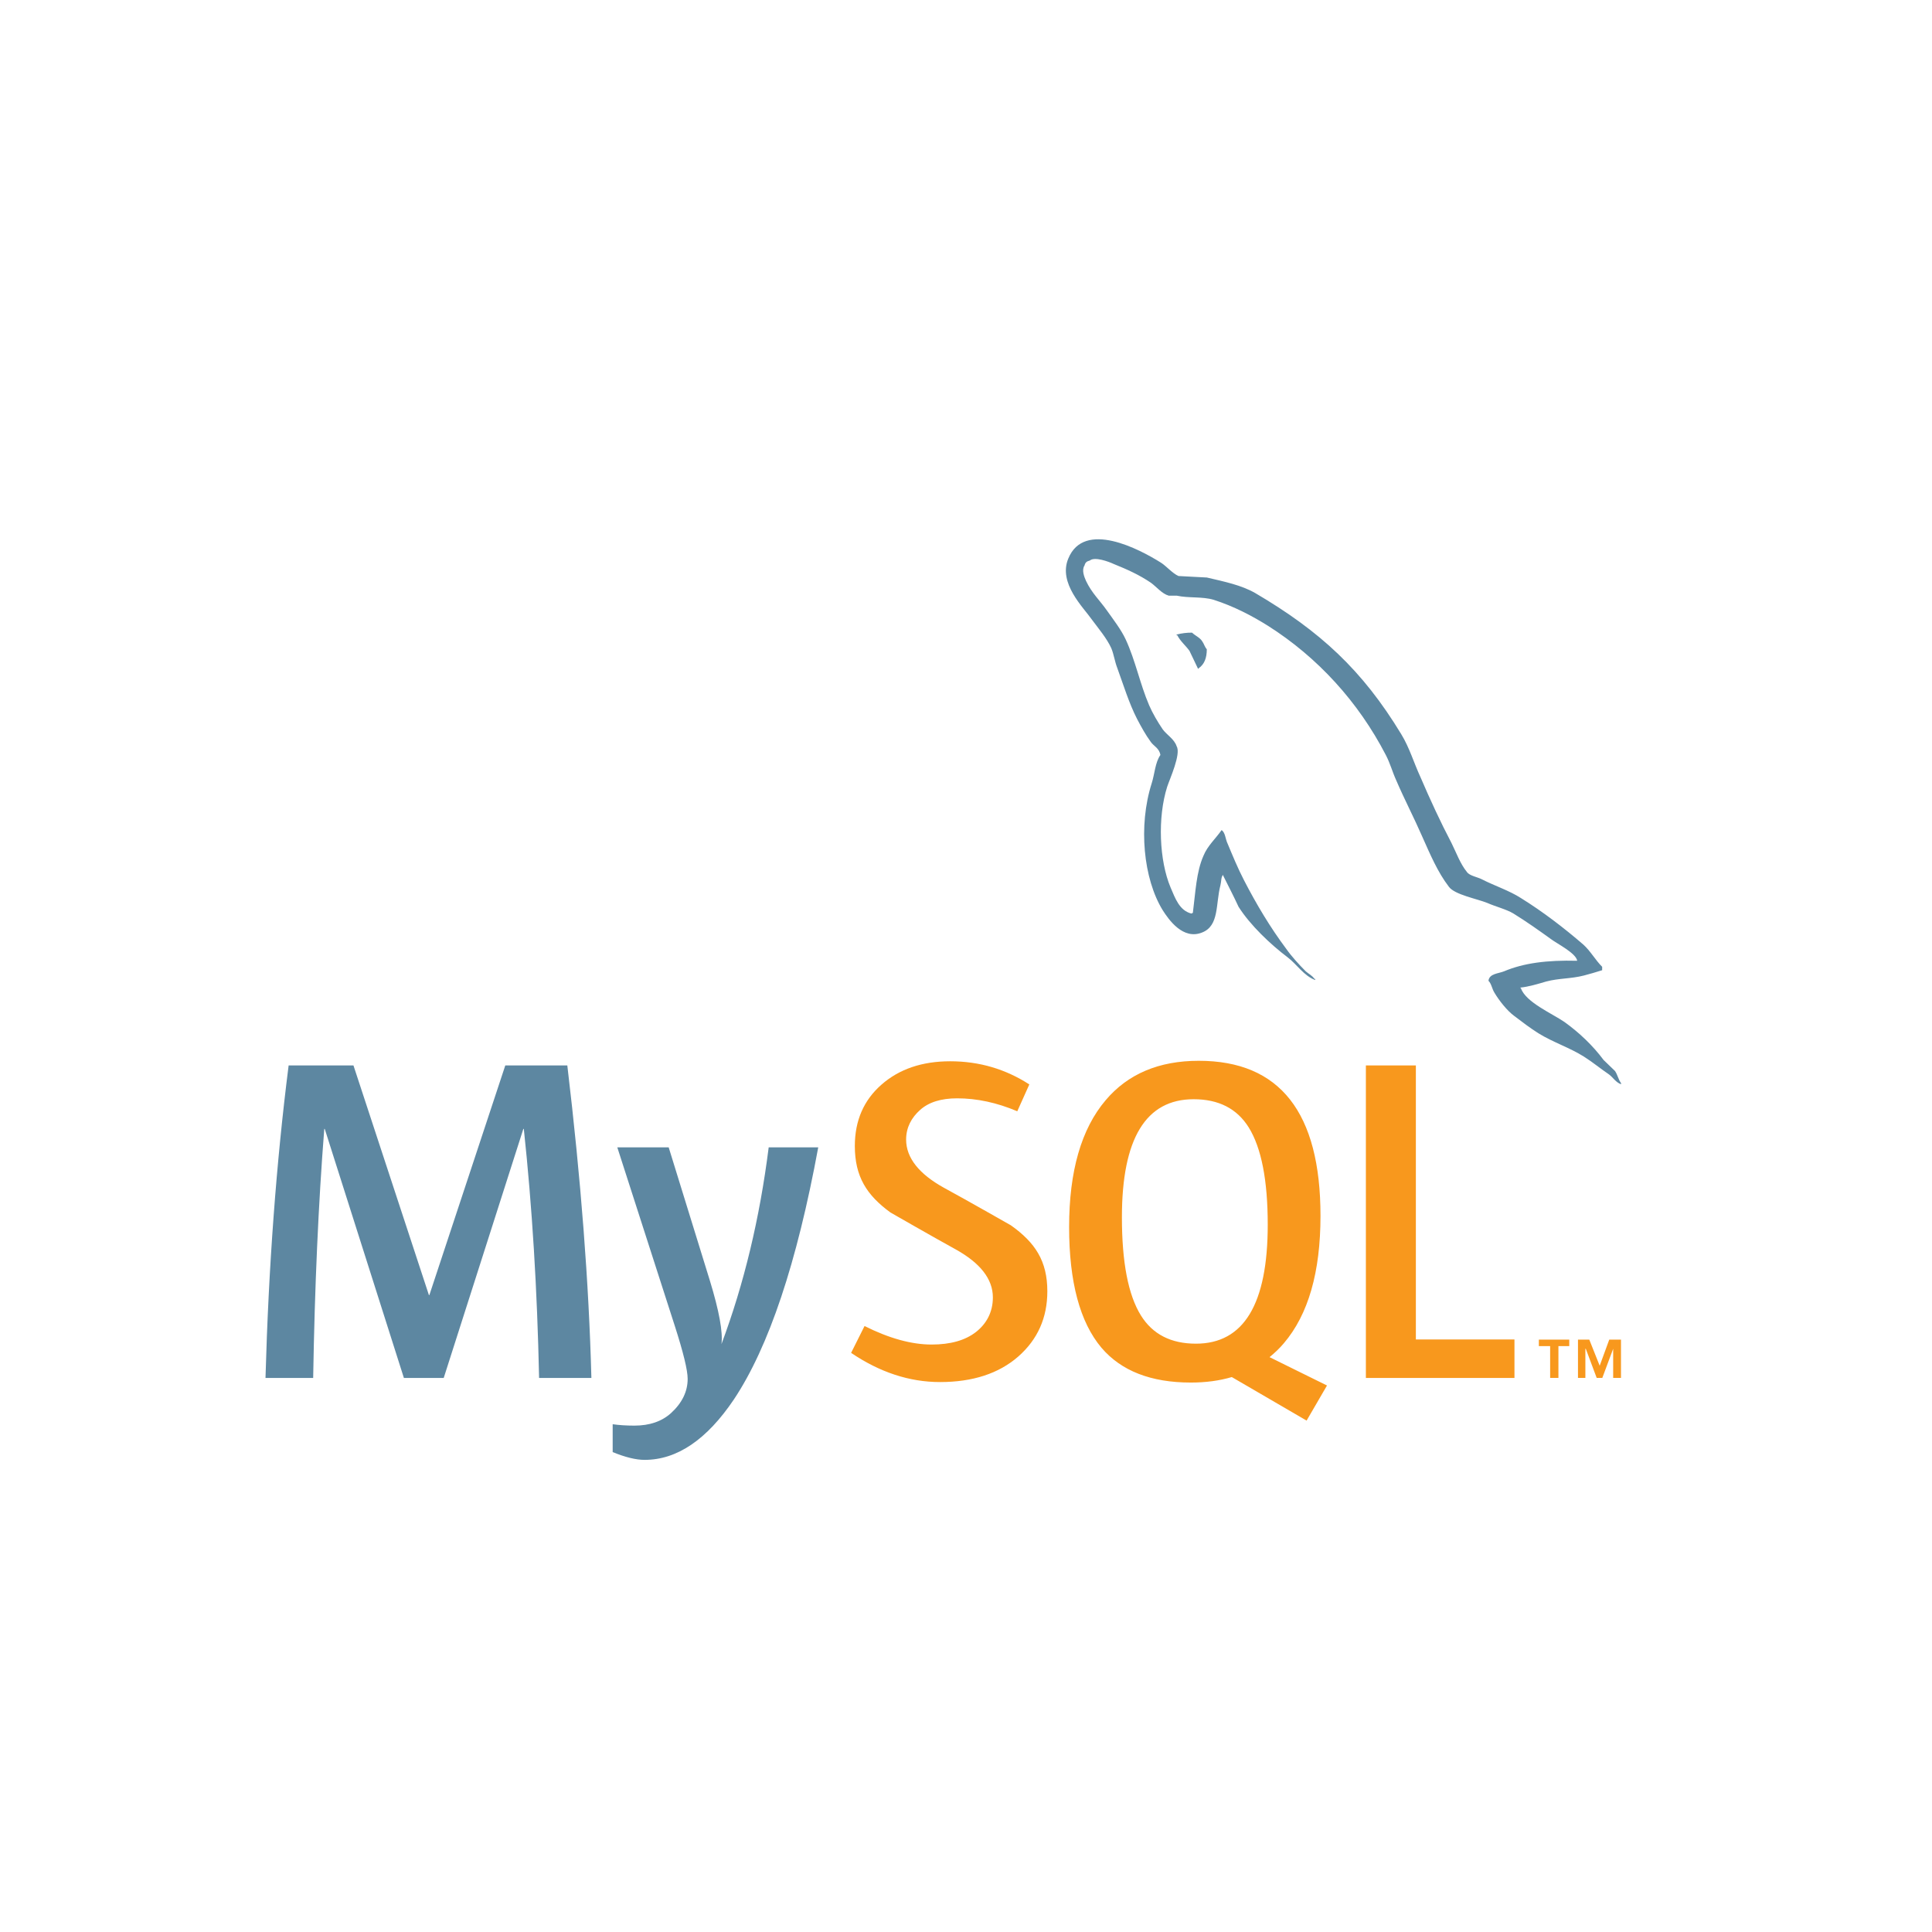
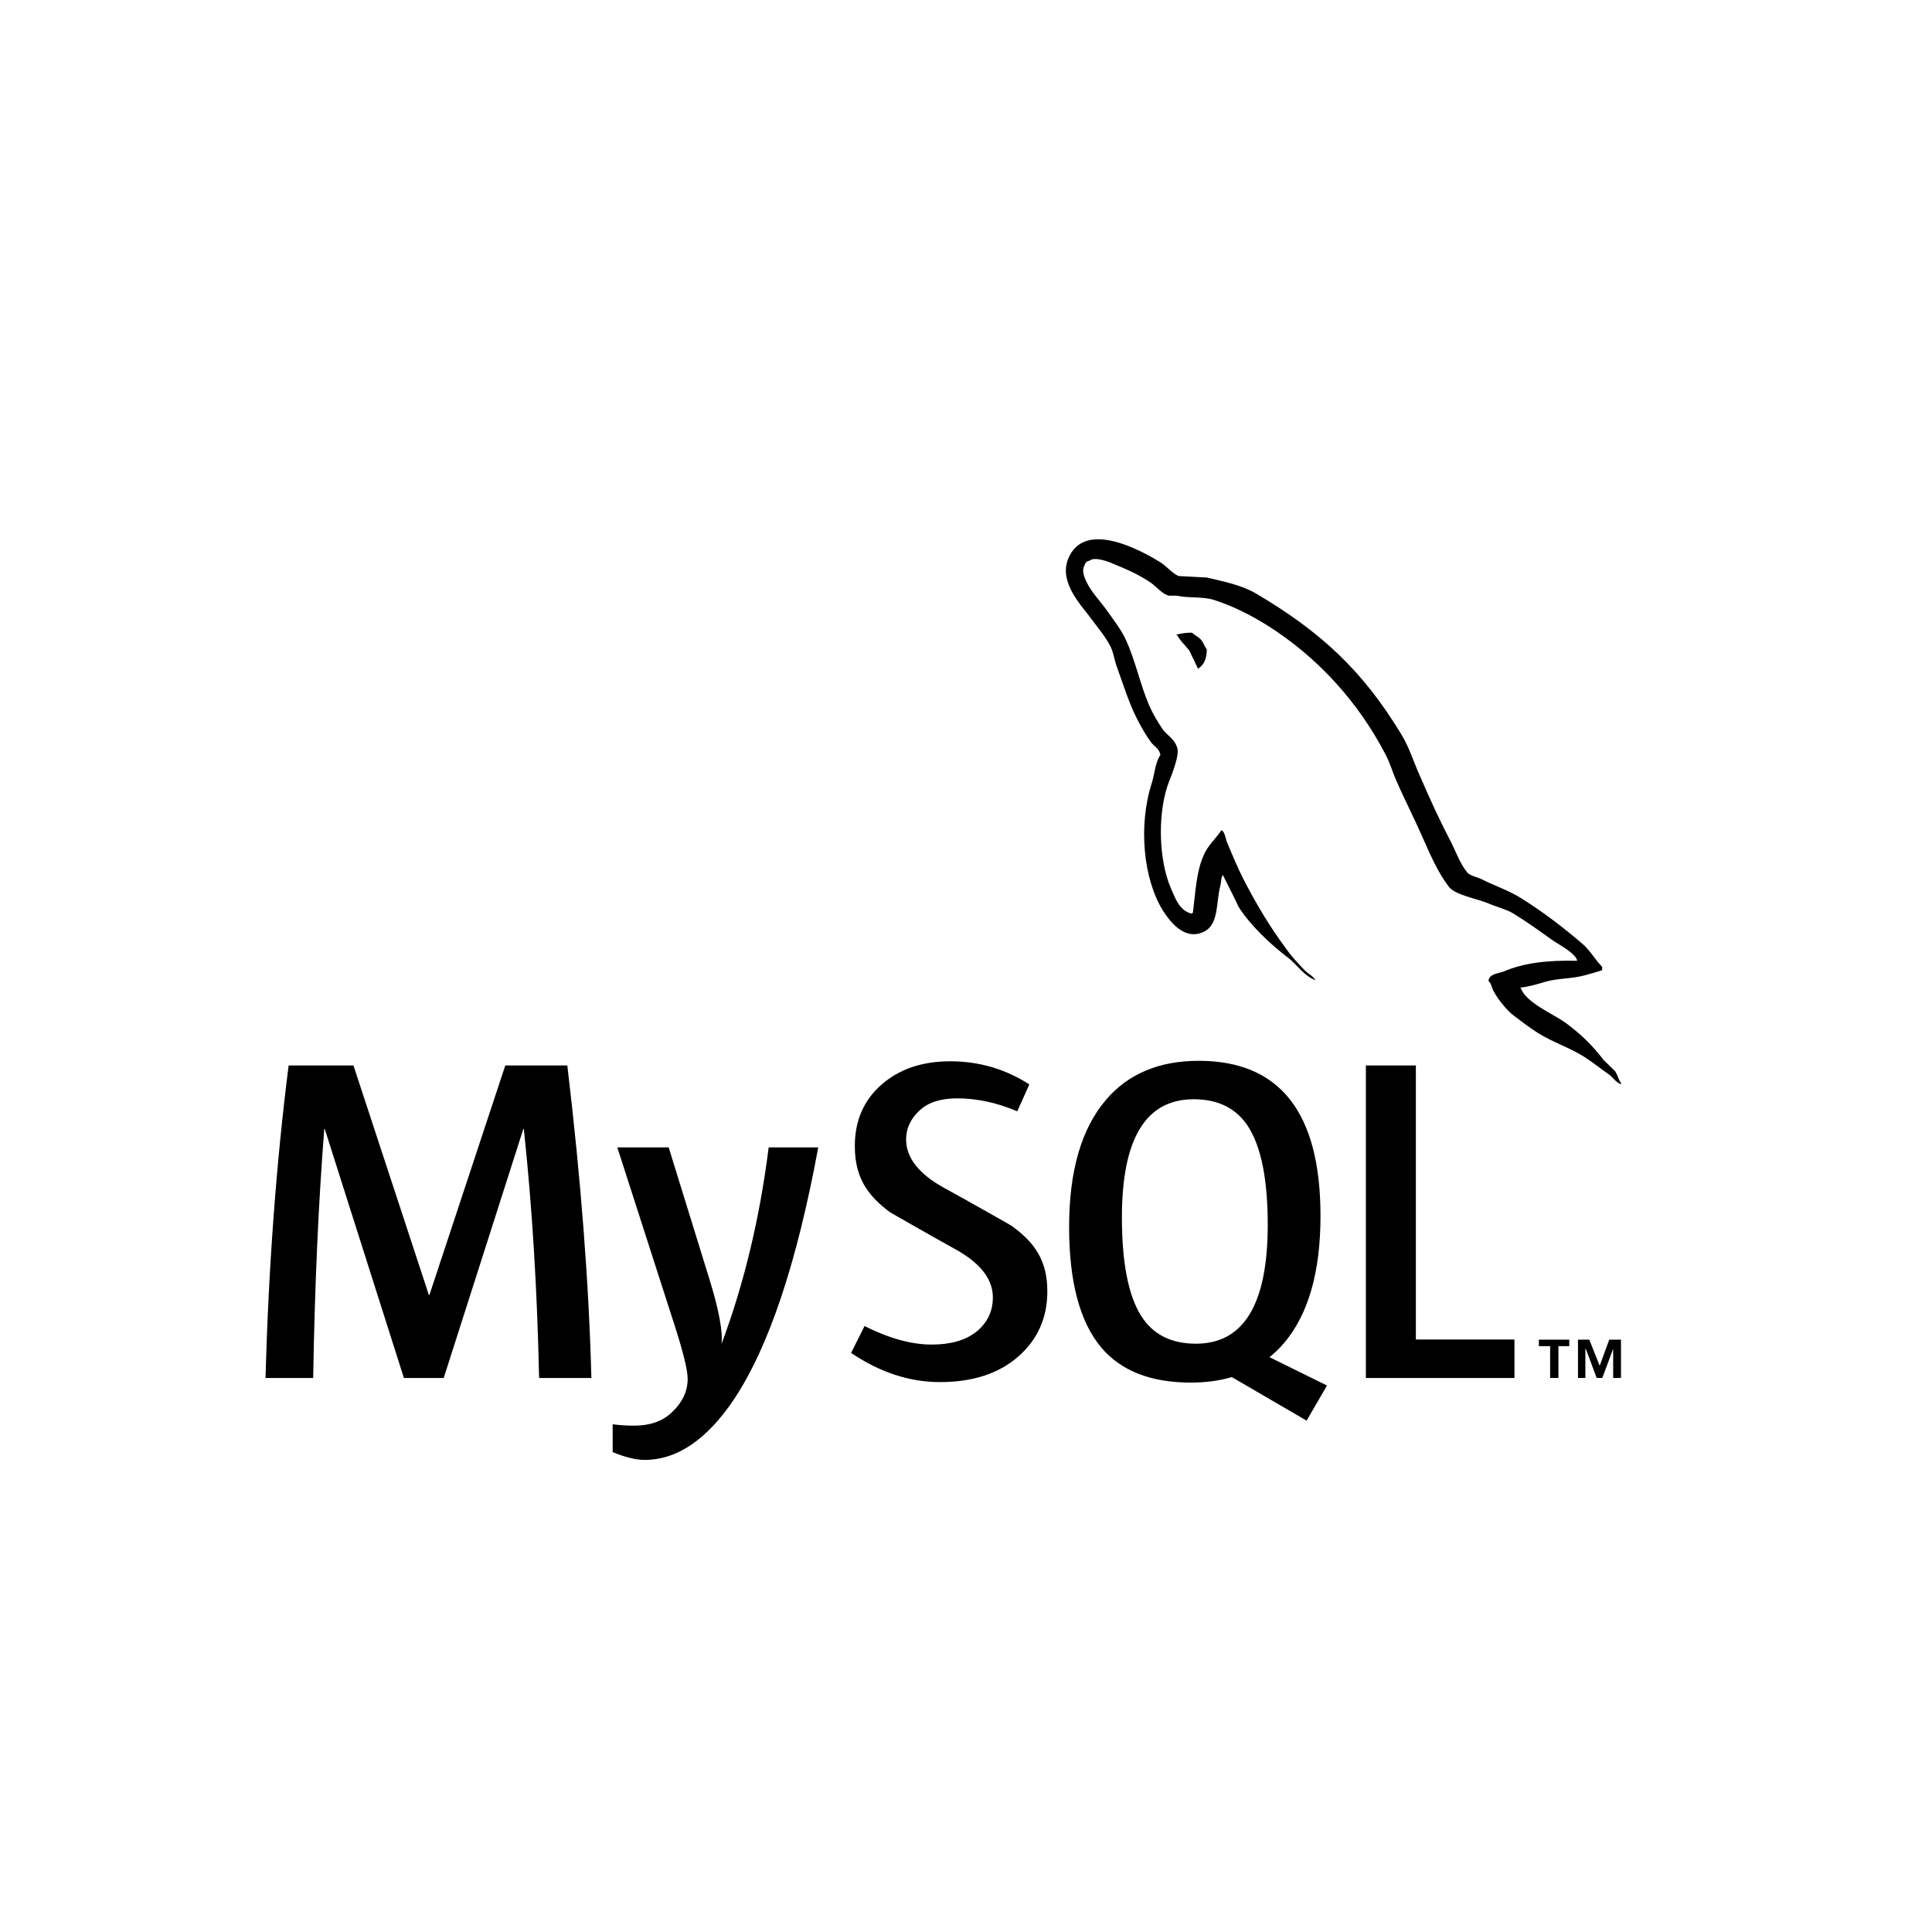
- <svg xmlns="http://www.w3.org/2000/svg" width="800px" height="800px" viewBox="-18.458 -22.75 191.151 191.151">
+ <svg xmlns="http://www.w3.org/2000/svg" viewBox="-18.458 -22.75 191.151 190.151">
  <path d="M-18.458 6.58h191.151v132.49H-18.458V6.58z" fill="none" />
-   <path d="M40.054 113.583h-5.175c-.183-8.735-.687-16.947-1.511-24.642h-.046l-7.879 24.642h-3.94l-7.832-24.642h-.045c-.581 7.388-.947 15.602-1.099 24.642H7.81c.304-10.993 1.068-21.299 2.289-30.919h6.414l7.465 22.719h.046l7.511-22.719h6.137c1.344 11.268 2.138 21.575 2.382 30.919M62.497 90.771c-2.107 11.434-4.887 19.742-8.337 24.928-2.688 3.992-5.633 5.99-8.84 5.99-.855 0-1.91-.258-3.16-.77v-2.757c.611.088 1.328.138 2.152.138 1.498 0 2.702-.412 3.62-1.238 1.098-1.006 1.647-2.137 1.647-3.388 0-.858-.428-2.612-1.282-5.268L42.618 90.77h5.084l4.076 13.19c.916 2.995 1.298 5.086 1.145 6.277 2.229-5.953 3.786-12.444 4.673-19.468h4.901v.002z" fill="#5d87a1" />
-   <path d="M131.382 113.583h-14.7V82.664h4.945v27.113h9.755v3.806zM112.834 114.33l-5.684-2.805c.504-.414.986-.862 1.42-1.381 2.416-2.838 3.621-7.035 3.621-12.594 0-10.229-4.014-15.346-12.045-15.346-3.938 0-7.01 1.298-9.207 3.895-2.414 2.84-3.619 7.022-3.619 12.551 0 5.435 1.068 9.422 3.205 11.951 1.955 2.291 4.902 3.438 8.843 3.438 1.47 0 2.819-.18 4.048-.543l7.4 4.308 2.018-3.474zm-18.413-6.934c-1.252-2.014-1.878-5.248-1.878-9.707 0-7.785 2.365-11.682 7.1-11.682 2.475 0 4.289.932 5.449 2.792 1.25 2.017 1.879 5.222 1.879 9.619 0 7.849-2.367 11.774-7.099 11.774-2.476.001-4.29-.928-5.451-2.796M85.165 105.013c0 2.622-.962 4.773-2.884 6.458-1.924 1.678-4.504 2.519-7.737 2.519-3.024 0-5.956-.966-8.794-2.888l1.329-2.655c2.442 1.223 4.653 1.831 6.638 1.831 1.863 0 3.319-.413 4.375-1.232 1.055-.822 1.684-1.975 1.684-3.433 0-1.837-1.281-3.407-3.631-4.722-2.167-1.19-6.501-3.678-6.501-3.678-2.349-1.712-3.525-3.55-3.525-6.578 0-2.506.877-4.529 2.632-6.068 1.757-1.545 4.024-2.315 6.803-2.315 2.87 0 5.479.769 7.829 2.291l-1.192 2.656c-2.01-.854-3.994-1.281-5.951-1.281-1.585 0-2.809.381-3.66 1.146-.858.762-1.387 1.737-1.387 2.933 0 1.828 1.308 3.418 3.722 4.759 2.196 1.192 6.638 3.723 6.638 3.723 2.409 1.709 3.612 3.53 3.612 6.534" fill="#f8981d" />
-   <path d="M137.59 72.308c-2.99-.076-5.305.225-7.248 1.047-.561.224-1.453.224-1.531.933.303.3.338.784.601 1.198.448.747 1.229 1.752 1.942 2.276.783.6 1.569 1.194 2.393 1.717 1.453.899 3.1 1.422 4.516 2.318.825.521 1.645 1.195 2.471 1.756.406.299.666.784 1.193.971v-.114c-.264-.336-.339-.822-.598-1.196l-1.122-1.082c-1.084-1.456-2.431-2.727-3.884-3.771-1.196-.824-3.812-1.944-4.297-3.322l-.076-.076c.822-.077 1.797-.375 2.578-.604 1.271-.335 2.43-.259 3.734-.594.6-.15 1.195-.338 1.797-.523v-.337c-.676-.673-1.158-1.567-1.869-2.203-1.902-1.643-3.998-3.25-6.164-4.595-1.16-.749-2.652-1.231-3.887-1.868-.445-.225-1.195-.336-1.457-.71-.67-.822-1.047-1.904-1.533-2.877-1.08-2.053-2.129-4.331-3.061-6.502-.674-1.456-1.084-2.91-1.906-4.257-3.85-6.35-8.031-10.196-14.457-13.971-1.381-.786-3.024-1.121-4.779-1.533l-2.803-.148c-.598-.262-1.197-.973-1.719-1.309-2.132-1.344-7.621-4.257-9.189-.411-1.01 2.431 1.494 4.821 2.354 6.054.635.856 1.458 1.83 1.902 2.802.263.635.337 1.309.6 1.98.598 1.644 1.157 3.473 1.943 5.007.41.782.857 1.604 1.381 2.312.3.414.822.597.936 1.272-.521.744-.562 1.867-.861 2.801-1.344 4.221-.819 9.45 1.086 12.552.596.934 2.018 2.99 3.92 2.202 1.684-.672 1.311-2.801 1.795-4.668.111-.451.038-.747.262-1.043v.073c.521 1.045 1.047 2.052 1.53 3.1 1.159 1.829 3.177 3.735 4.858 5.002.895.676 1.604 1.832 2.725 2.245V74.1h-.074c-.227-.335-.559-.485-.857-.745-.674-.673-1.42-1.495-1.943-2.241-1.566-2.093-2.952-4.41-4.182-6.801-.602-1.16-1.121-2.428-1.606-3.586-.226-.447-.226-1.121-.601-1.346-.562.821-1.381 1.532-1.791 2.538-.711 1.609-.785 3.588-1.049 5.646l-.147.072c-1.19-.299-1.604-1.53-2.056-2.575-1.119-2.654-1.307-6.914-.336-9.976.26-.783 1.385-3.249.936-3.995-.225-.715-.973-1.122-1.383-1.685-.482-.708-1.01-1.604-1.346-2.39-.896-2.091-1.347-4.408-2.312-6.498-.451-.974-1.234-1.982-1.868-2.879-.712-1.008-1.495-1.718-2.058-2.913-.186-.411-.447-1.083-.148-1.53.073-.3.225-.412.523-.487.484-.409 1.867.111 2.352.336 1.385.56 2.543 1.083 3.699 1.867.523.375 1.084 1.085 1.755 1.272h.786c1.193.26 2.538.072 3.661.41 1.979.636 3.772 1.569 5.38 2.576 4.893 3.103 8.928 7.512 11.652 12.778.447.858.637 1.644 1.045 2.539.787 1.832 1.76 3.7 2.541 5.493.785 1.755 1.533 3.547 2.654 5.005.559.784 2.805 1.195 3.812 1.606.745.335 1.905.633 2.577 1.044 1.271.783 2.537 1.682 3.732 2.543.595.448 2.465 1.382 2.576 2.13M99.484 39.844a5.82 5.82 0 0 0-1.529.188v.075h.072c.301.597.824 1.011 1.197 1.532.301.599.562 1.193.857 1.791l.072-.074c.527-.373.789-.971.789-1.868-.227-.264-.262-.522-.451-.784-.22-.374-.705-.56-1.007-.86" fill="#5d87a1" />
-   <path d="M141.148 113.578h.774v-3.788h-1.161l-.947 2.585-1.029-2.585h-1.118v3.788h.731v-2.882h.041l1.078 2.882h.557l1.074-2.882v2.882zm-6.235 0h.819v-3.146h1.072v-.643h-3.008v.643h1.115l.002 3.146z" fill="#f8981d" />
+   <path d="M40.054 113.583h-5.175c-.183-8.735-.687-16.947-1.511-24.642h-.046l-7.879 24.642h-3.94l-7.832-24.642h-.045c-.581 7.388-.947 15.602-1.099 24.642H7.81c.304-10.993 1.068-21.299 2.289-30.919h6.414l7.465 22.719h.046l7.511-22.719h6.137c1.344 11.268 2.138 21.575 2.382 30.919M62.497 90.771c-2.107 11.434-4.887 19.742-8.337 24.928-2.688 3.992-5.633 5.99-8.84 5.99-.855 0-1.91-.258-3.16-.77v-2.757c.611.088 1.328.138 2.152.138 1.498 0 2.702-.412 3.62-1.238 1.098-1.006 1.647-2.137 1.647-3.388 0-.858-.428-2.612-1.282-5.268L42.618 90.77h5.084l4.076 13.19c.916 2.995 1.298 5.086 1.145 6.277 2.229-5.953 3.786-12.444 4.673-19.468h4.901v.002z" fill="currentColor" />
+   <path d="M131.382 113.583h-14.7V82.664h4.945v27.113h9.755v3.806zM112.834 114.33l-5.684-2.805c.504-.414.986-.862 1.42-1.381 2.416-2.838 3.621-7.035 3.621-12.594 0-10.229-4.014-15.346-12.045-15.346-3.938 0-7.01 1.298-9.207 3.895-2.414 2.84-3.619 7.022-3.619 12.551 0 5.435 1.068 9.422 3.205 11.951 1.955 2.291 4.902 3.438 8.843 3.438 1.47 0 2.819-.18 4.048-.543l7.4 4.308 2.018-3.474zm-18.413-6.934c-1.252-2.014-1.878-5.248-1.878-9.707 0-7.785 2.365-11.682 7.1-11.682 2.475 0 4.289.932 5.449 2.792 1.25 2.017 1.879 5.222 1.879 9.619 0 7.849-2.367 11.774-7.099 11.774-2.476.001-4.29-.928-5.451-2.796M85.165 105.013c0 2.622-.962 4.773-2.884 6.458-1.924 1.678-4.504 2.519-7.737 2.519-3.024 0-5.956-.966-8.794-2.888l1.329-2.655c2.442 1.223 4.653 1.831 6.638 1.831 1.863 0 3.319-.413 4.375-1.232 1.055-.822 1.684-1.975 1.684-3.433 0-1.837-1.281-3.407-3.631-4.722-2.167-1.19-6.501-3.678-6.501-3.678-2.349-1.712-3.525-3.55-3.525-6.578 0-2.506.877-4.529 2.632-6.068 1.757-1.545 4.024-2.315 6.803-2.315 2.87 0 5.479.769 7.829 2.291l-1.192 2.656c-2.01-.854-3.994-1.281-5.951-1.281-1.585 0-2.809.381-3.66 1.146-.858.762-1.387 1.737-1.387 2.933 0 1.828 1.308 3.418 3.722 4.759 2.196 1.192 6.638 3.723 6.638 3.723 2.409 1.709 3.612 3.53 3.612 6.534" fill="currentColor" />
+   <path d="M137.59 72.308c-2.99-.076-5.305.225-7.248 1.047-.561.224-1.453.224-1.531.933.303.3.338.784.601 1.198.448.747 1.229 1.752 1.942 2.276.783.6 1.569 1.194 2.393 1.717 1.453.899 3.1 1.422 4.516 2.318.825.521 1.645 1.195 2.471 1.756.406.299.666.784 1.193.971v-.114c-.264-.336-.339-.822-.598-1.196l-1.122-1.082c-1.084-1.456-2.431-2.727-3.884-3.771-1.196-.824-3.812-1.944-4.297-3.322l-.076-.076c.822-.077 1.797-.375 2.578-.604 1.271-.335 2.43-.259 3.734-.594.6-.15 1.195-.338 1.797-.523v-.337c-.676-.673-1.158-1.567-1.869-2.203-1.902-1.643-3.998-3.25-6.164-4.595-1.16-.749-2.652-1.231-3.887-1.868-.445-.225-1.195-.336-1.457-.71-.67-.822-1.047-1.904-1.533-2.877-1.08-2.053-2.129-4.331-3.061-6.502-.674-1.456-1.084-2.91-1.906-4.257-3.85-6.35-8.031-10.196-14.457-13.971-1.381-.786-3.024-1.121-4.779-1.533l-2.803-.148c-.598-.262-1.197-.973-1.719-1.309-2.132-1.344-7.621-4.257-9.189-.411-1.01 2.431 1.494 4.821 2.354 6.054.635.856 1.458 1.83 1.902 2.802.263.635.337 1.309.6 1.98.598 1.644 1.157 3.473 1.943 5.007.41.782.857 1.604 1.381 2.312.3.414.822.597.936 1.272-.521.744-.562 1.867-.861 2.801-1.344 4.221-.819 9.45 1.086 12.552.596.934 2.018 2.99 3.92 2.202 1.684-.672 1.311-2.801 1.795-4.668.111-.451.038-.747.262-1.043v.073c.521 1.045 1.047 2.052 1.53 3.1 1.159 1.829 3.177 3.735 4.858 5.002.895.676 1.604 1.832 2.725 2.245V74.1h-.074c-.227-.335-.559-.485-.857-.745-.674-.673-1.42-1.495-1.943-2.241-1.566-2.093-2.952-4.41-4.182-6.801-.602-1.16-1.121-2.428-1.606-3.586-.226-.447-.226-1.121-.601-1.346-.562.821-1.381 1.532-1.791 2.538-.711 1.609-.785 3.588-1.049 5.646l-.147.072c-1.19-.299-1.604-1.53-2.056-2.575-1.119-2.654-1.307-6.914-.336-9.976.26-.783 1.385-3.249.936-3.995-.225-.715-.973-1.122-1.383-1.685-.482-.708-1.01-1.604-1.346-2.39-.896-2.091-1.347-4.408-2.312-6.498-.451-.974-1.234-1.982-1.868-2.879-.712-1.008-1.495-1.718-2.058-2.913-.186-.411-.447-1.083-.148-1.53.073-.3.225-.412.523-.487.484-.409 1.867.111 2.352.336 1.385.56 2.543 1.083 3.699 1.867.523.375 1.084 1.085 1.755 1.272h.786c1.193.26 2.538.072 3.661.41 1.979.636 3.772 1.569 5.38 2.576 4.893 3.103 8.928 7.512 11.652 12.778.447.858.637 1.644 1.045 2.539.787 1.832 1.76 3.7 2.541 5.493.785 1.755 1.533 3.547 2.654 5.005.559.784 2.805 1.195 3.812 1.606.745.335 1.905.633 2.577 1.044 1.271.783 2.537 1.682 3.732 2.543.595.448 2.465 1.382 2.576 2.13M99.484 39.844a5.82 5.82 0 0 0-1.529.188v.075h.072c.301.597.824 1.011 1.197 1.532.301.599.562 1.193.857 1.791l.072-.074c.527-.373.789-.971.789-1.868-.227-.264-.262-.522-.451-.784-.22-.374-.705-.56-1.007-.86" fill="currentColor" />
+   <path d="M141.148 113.578h.774v-3.788h-1.161l-.947 2.585-1.029-2.585h-1.118v3.788h.731v-2.882h.041l1.078 2.882h.557l1.074-2.882v2.882zm-6.235 0h.819v-3.146h1.072v-.643h-3.008v.643h1.115l.002 3.146z" fill="currentColor" />
</svg>
